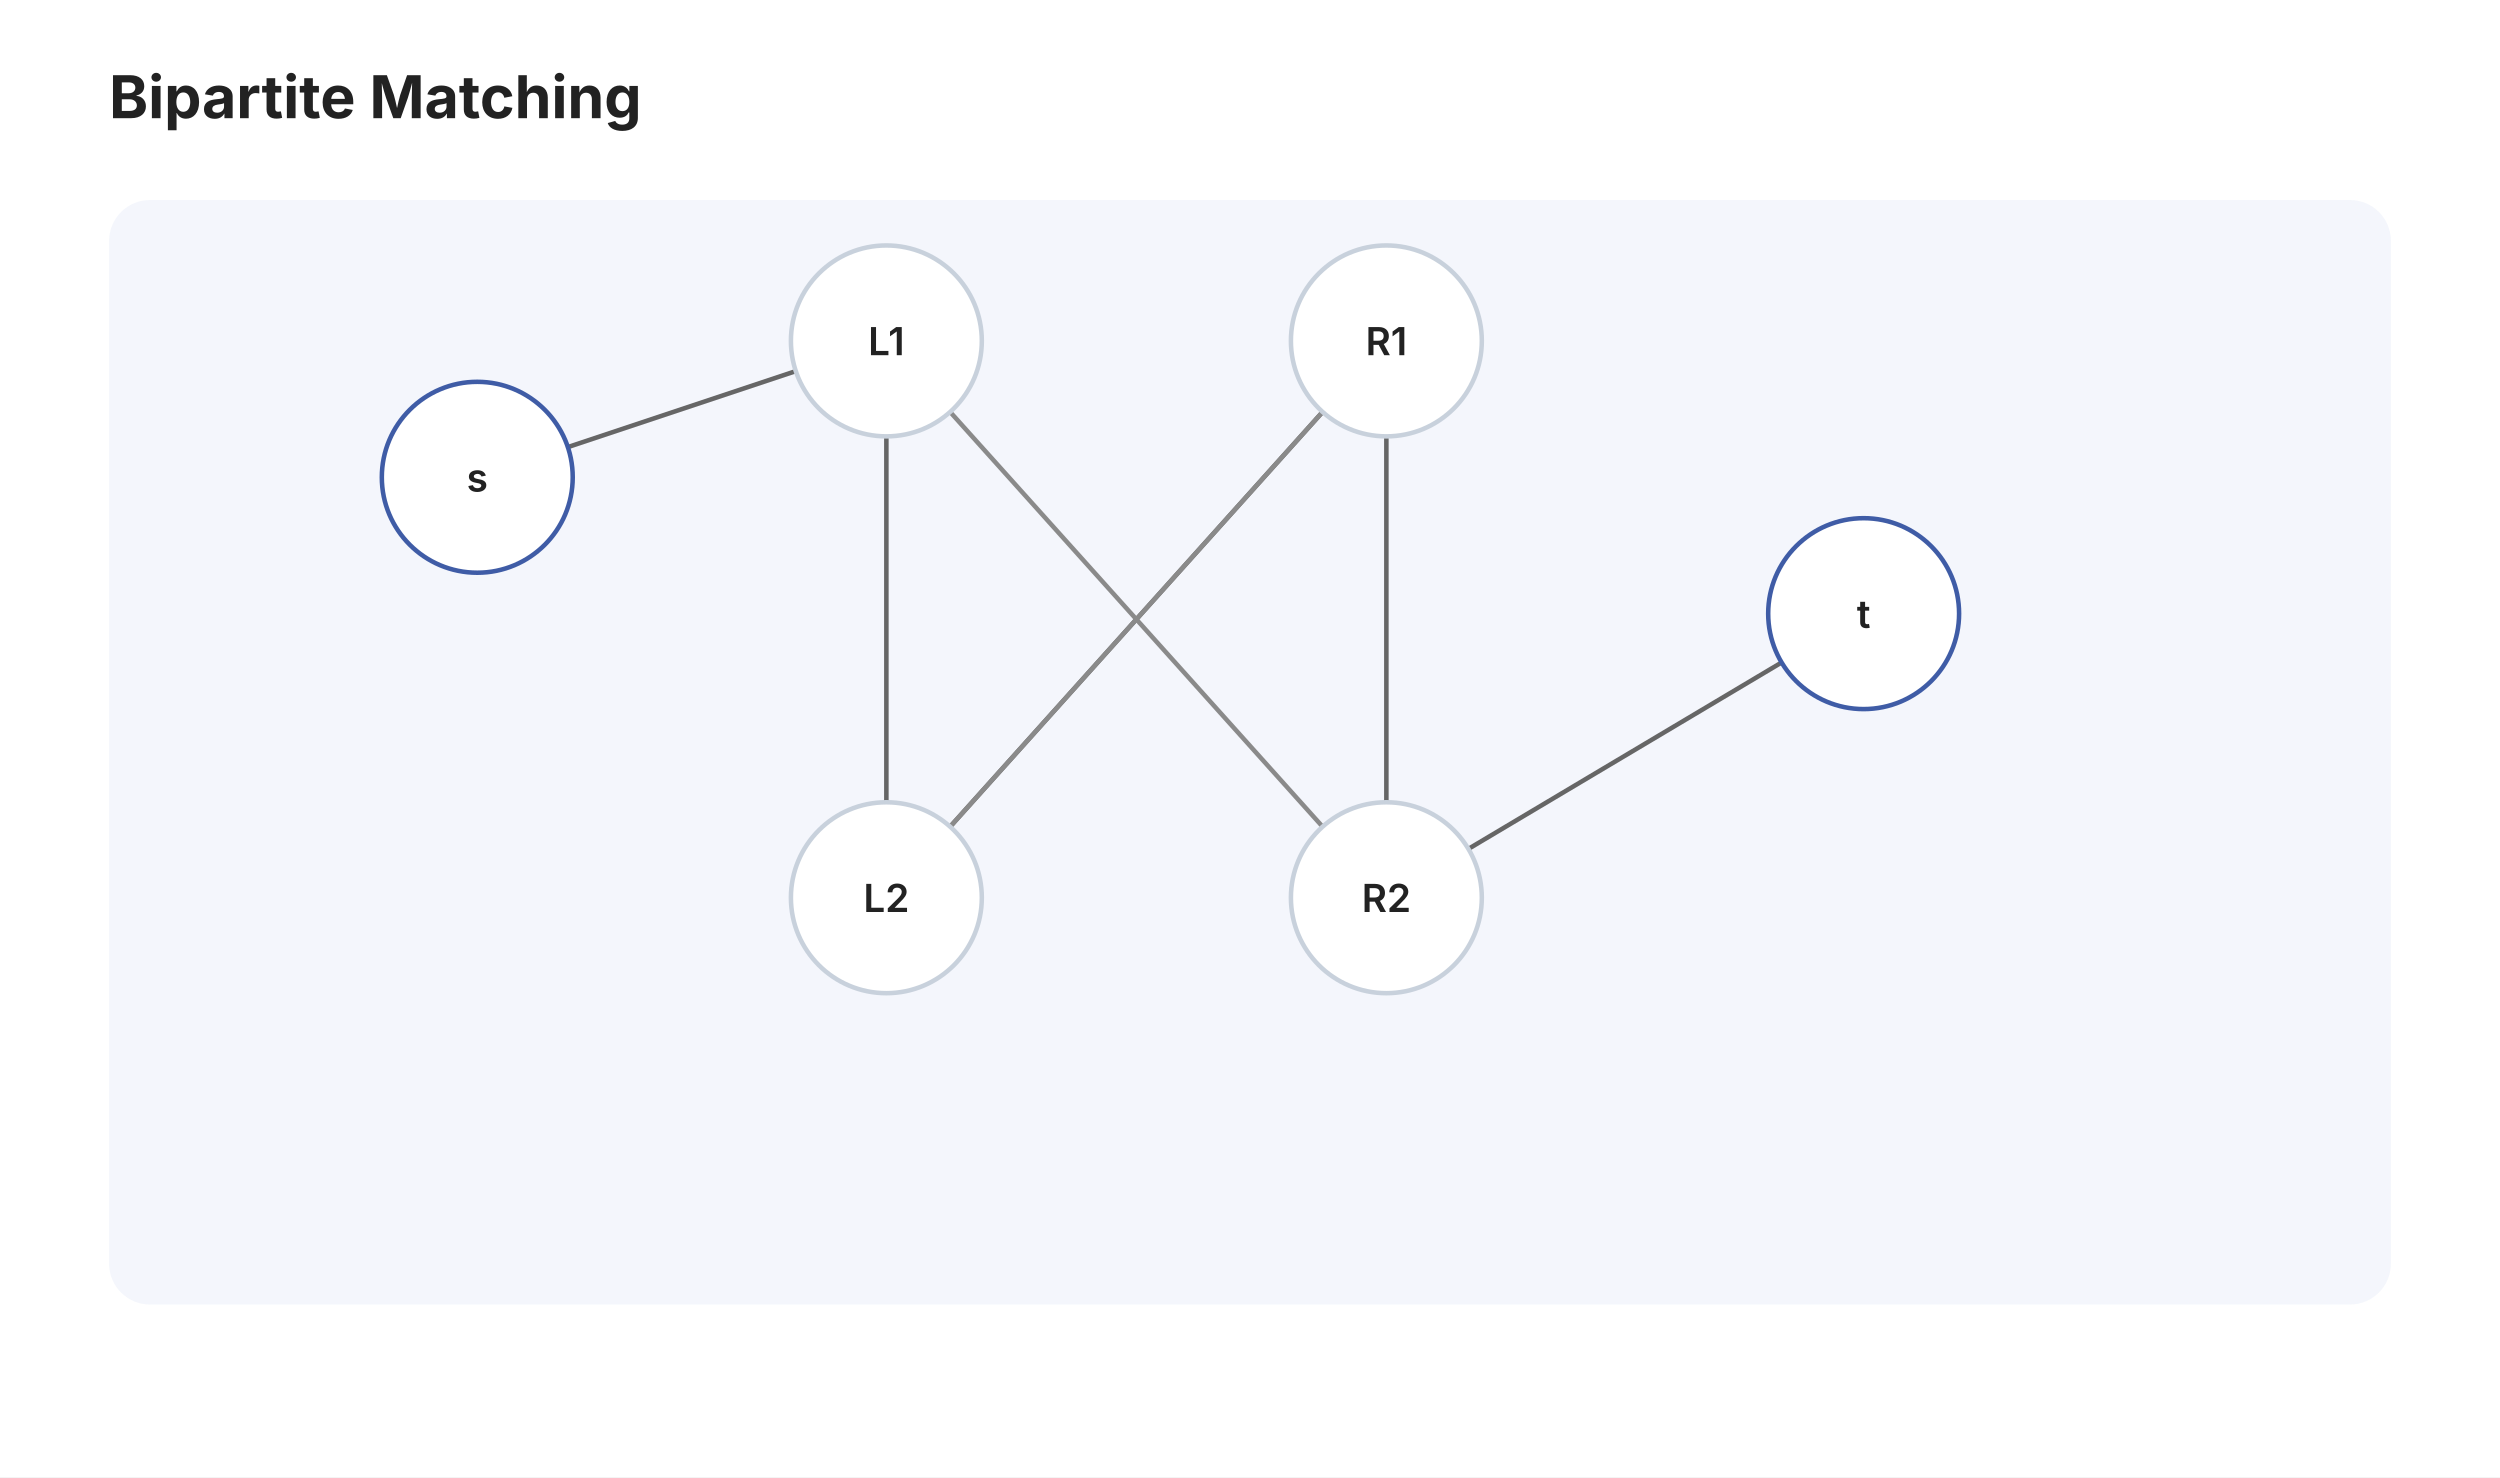
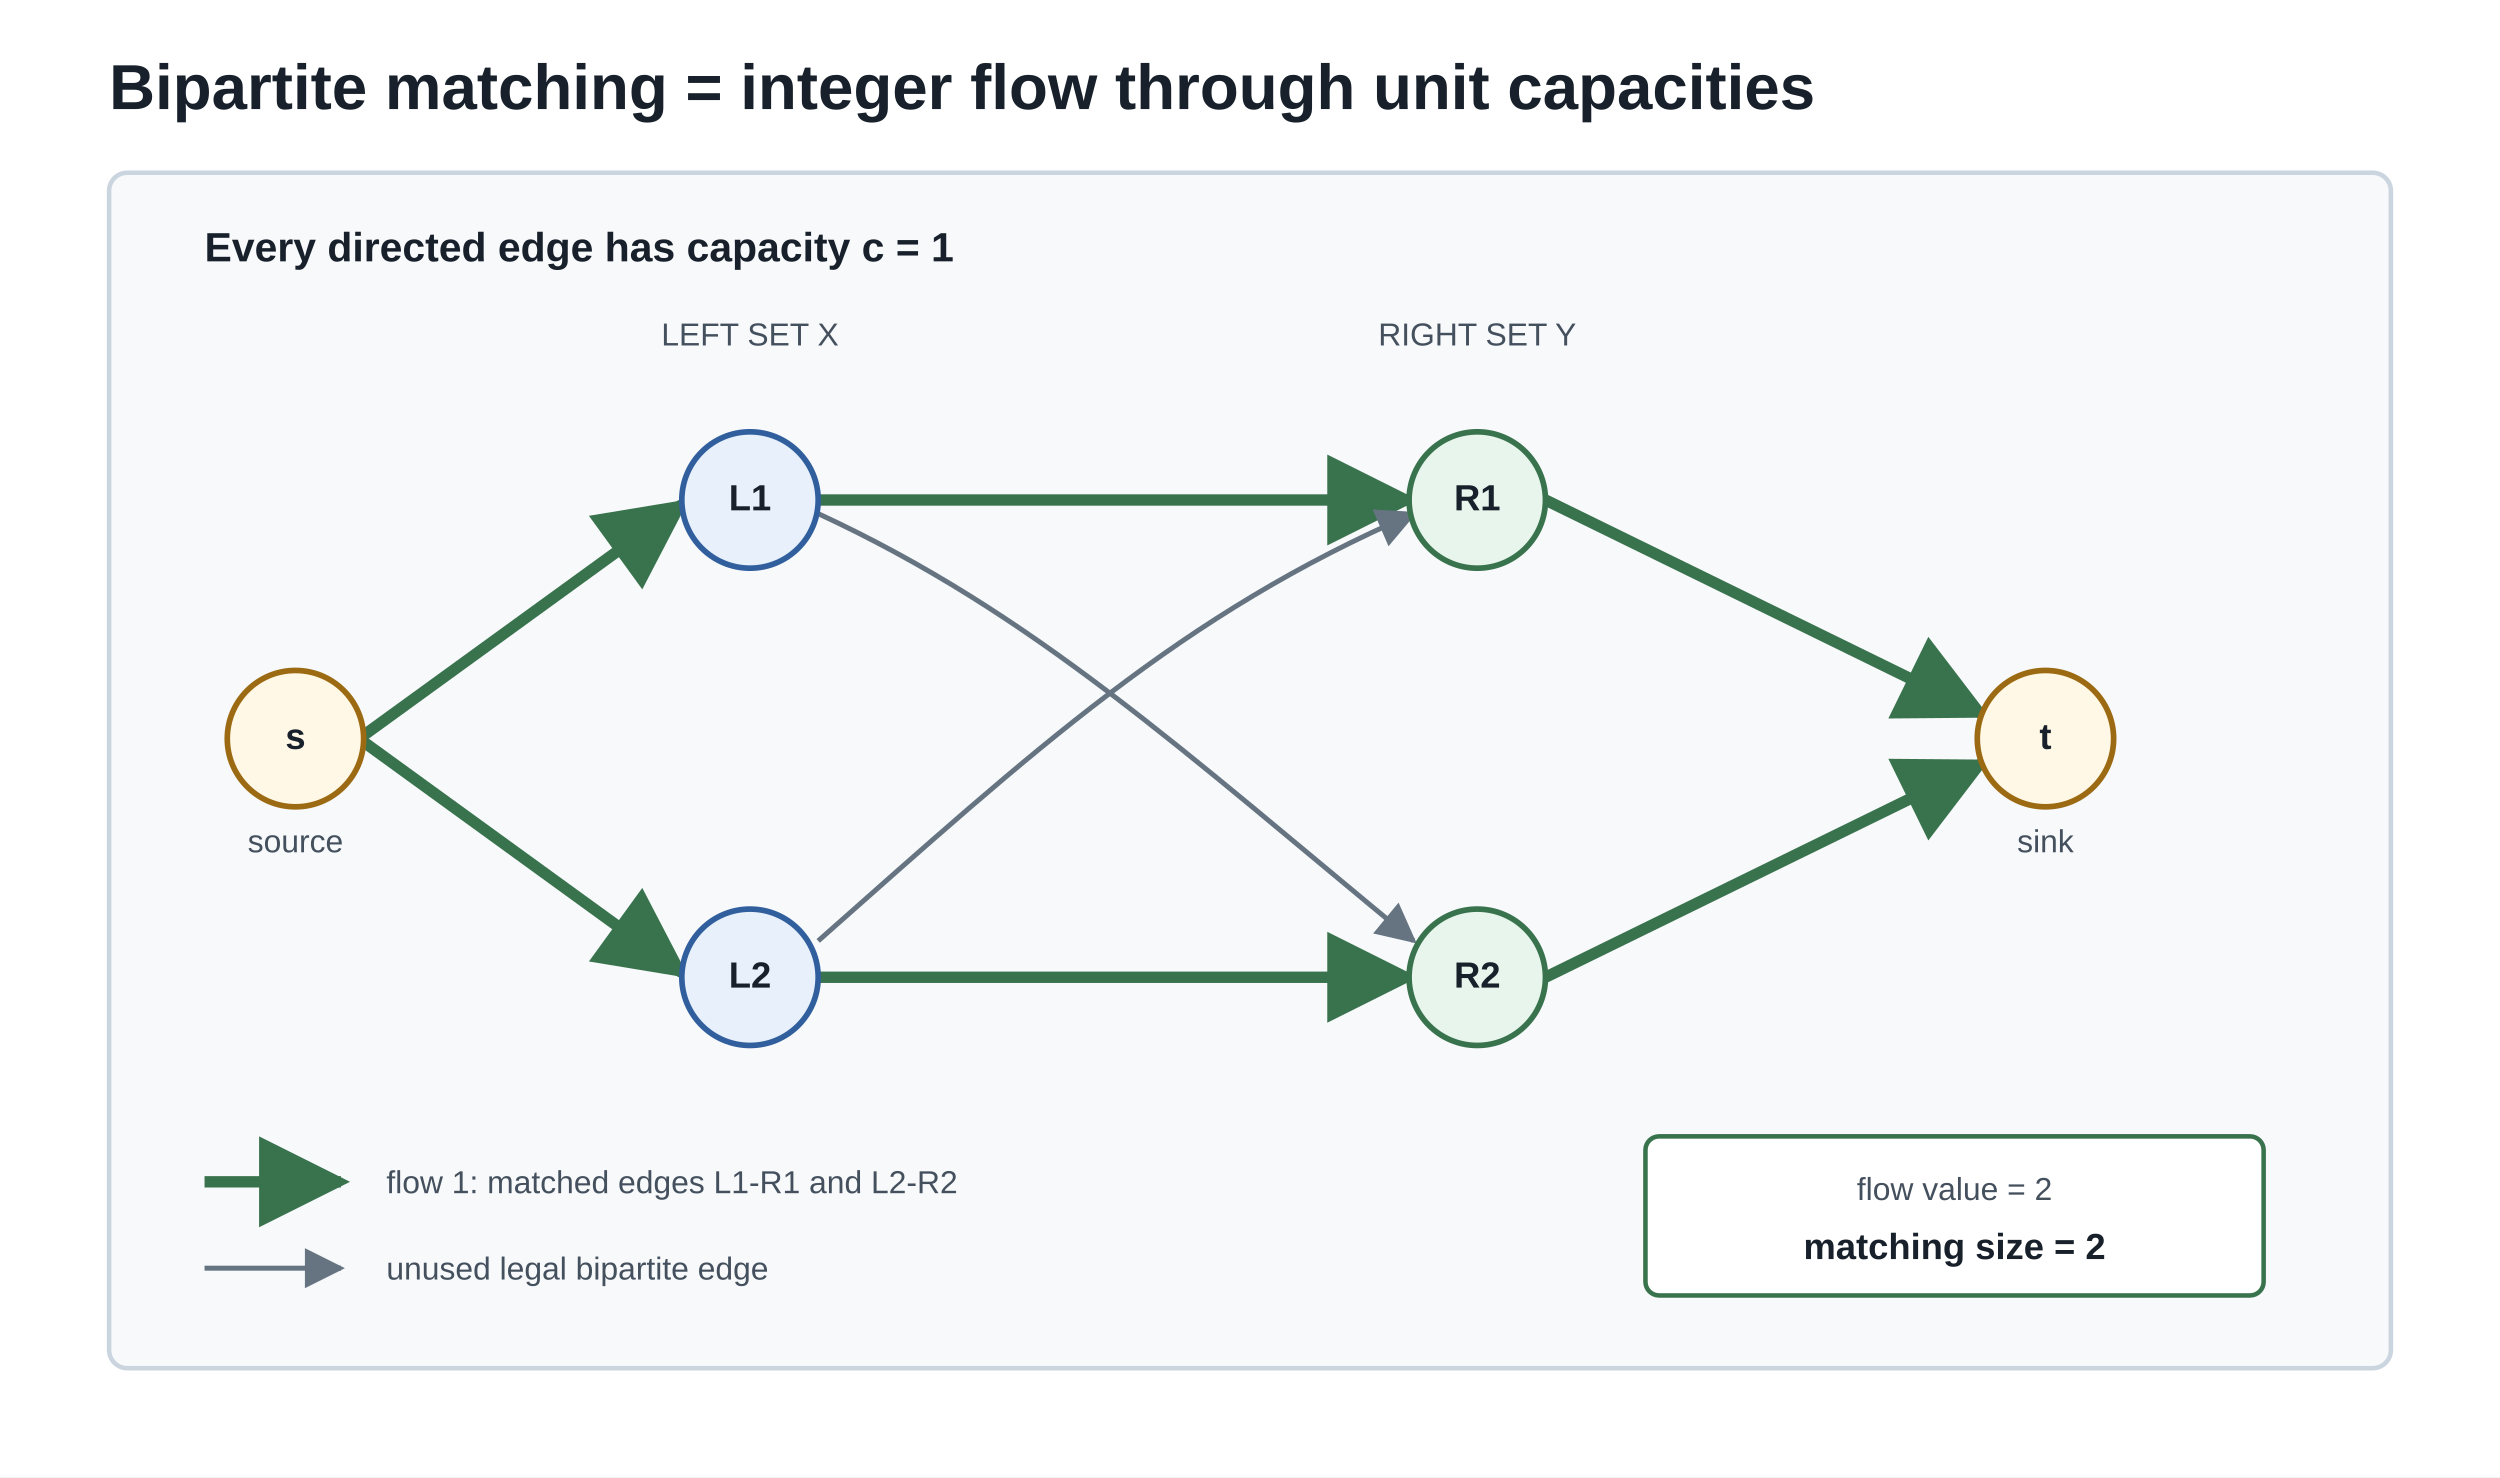
- <svg xmlns="http://www.w3.org/2000/svg" viewBox="0 0 1100 650" role="img" aria-label="Bipartite Matching">
+ <svg xmlns="http://www.w3.org/2000/svg" viewBox="0 0 1100 650" role="img" aria-labelledby="title desc">
  <defs>
-     <marker id="arrow" viewBox="0 0 10 10" refX="9" refY="5" markerWidth="8" markerHeight="8" orient="auto-start-reverse">
-       <path d="M 0 0 L 10 5 L 0 10 z" fill="#555" />
+     <marker id="arrow" viewBox="0 0 10 10" refX="9" refY="5" markerWidth="8" markerHeight="8" orient="auto">
+       <path d="M0 0 L10 5 L0 10 Z" fill="#667482" />
+     </marker>
+     <marker id="arrow-flow" viewBox="0 0 10 10" refX="9" refY="5" markerWidth="8" markerHeight="8" orient="auto">
+       <path d="M0 0 L10 5 L0 10 Z" fill="#39734d" />
    </marker>
    <style>
-       .title { font: 700 26px -apple-system, BlinkMacSystemFont, "Segoe UI", sans-serif; fill: #222; }
-       .label { font: 600 17px -apple-system, BlinkMacSystemFont, "Segoe UI", sans-serif; fill: #222; }
-       .small { font: 500 14px -apple-system, BlinkMacSystemFont, "Segoe UI", sans-serif; fill: #444; }
-       .tiny { font: 500 12px -apple-system, BlinkMacSystemFont, "Segoe UI", sans-serif; fill: #555; }
-       .box { fill: #fff; stroke: #c8d1dc; stroke-width: 2; rx: 8; }
-       .soft { fill: #f8fafc; stroke: #d8e0e8; stroke-width: 2; rx: 8; }
-       .accent { fill: #3f5ca6; stroke: #3f5ca6; }
-       .line { stroke: #555; stroke-width: 2; fill: none; marker-end: url(#arrow); }
-       .thin { stroke: #777; stroke-width: 1.6; fill: none; }
+       .title,.heading,.label,.small,.tiny{font-family:Arial}.title{font-size:28px;font-weight:700;fill:#18212b}.heading{font-size:18px;font-weight:700;fill:#18212b}.label{font-size:16px;font-weight:700;fill:#18212b}.small{font-size:14px;font-weight:500;fill:#44505d}.tiny{font-size:13px;font-weight:600;fill:#44505d}.panel{fill:#f7f9fb;stroke:#cbd5df;stroke-width:2}.source{fill:#fff8e6;stroke:#9b6a12;stroke-width:2.5}.left{fill:#e7f0fb;stroke:#315f9d;stroke-width:2.5}.right{fill:#e8f5ec;stroke:#39734d;stroke-width:2.5}.edge{fill:none;stroke:#667482;stroke-width:2.2;marker-end:url(#arrow)}.flow{fill:none;stroke:#39734d;stroke-width:5;marker-end:url(#arrow-flow)}
    </style>
  </defs>
-   <rect x="0" y="0" width="1100" height="650" fill="#ffffff" />
-   <text x="48" y="52" class="title">Bipartite Matching</text>
-   <rect x="48" y="88" width="1004" height="486" fill="#e3e9f7" opacity="0.40" rx="18" />
-   <path d="M 210.0 210.0 L 390.0 150.0" stroke="#666" stroke-width="2" fill="none" marker-end="url(#arrow)" />
-   <path d="M 390.0 150.0 L 390.0 395.0" stroke="#666" stroke-width="2" fill="none" marker-end="url(#arrow)" />
-   <path d="M 390.0 395.0 L 610.0 150.0" stroke="#666" stroke-width="2" fill="none" marker-end="url(#arrow)" />
-   <path d="M 610.0 150.0 L 610.0 395.0" stroke="#666" stroke-width="2" fill="none" marker-end="url(#arrow)" />
-   <path d="M 610.0 395.0 L 820.0 270.0" stroke="#666" stroke-width="2" fill="none" marker-end="url(#arrow)" />
-   <path d="M 390.0 150.0 L 610.0 395.0" stroke="#8a8a8a" stroke-width="2" fill="none" marker-end="url(#arrow)" />
-   <path d="M 390.0 395.0 L 610.0 150.0" stroke="#8a8a8a" stroke-width="2" fill="none" marker-end="url(#arrow)" />
-   <circle cx="210.0" cy="210.0" r="42.0" fill="#fff" stroke="#3f5ca6" stroke-width="2" />
-   <text x="210.0" y="210.0" class="label" text-anchor="middle" dominant-baseline="middle">s</text>
-   <circle cx="390.0" cy="150.0" r="42.0" fill="#fff" stroke="#c8d1dc" stroke-width="2" />
-   <text x="390.0" y="150.0" class="label" text-anchor="middle" dominant-baseline="middle">L1</text>
-   <circle cx="390.0" cy="395.0" r="42.0" fill="#fff" stroke="#c8d1dc" stroke-width="2" />
-   <text x="390.0" y="395.0" class="label" text-anchor="middle" dominant-baseline="middle">L2</text>
-   <circle cx="610.0" cy="150.0" r="42.0" fill="#fff" stroke="#c8d1dc" stroke-width="2" />
-   <text x="610.0" y="150.0" class="label" text-anchor="middle" dominant-baseline="middle">R1</text>
-   <circle cx="610.0" cy="395.0" r="42.0" fill="#fff" stroke="#c8d1dc" stroke-width="2" />
-   <text x="610.0" y="395.0" class="label" text-anchor="middle" dominant-baseline="middle">R2</text>
-   <circle cx="820.0" cy="270.0" r="42.0" fill="#fff" stroke="#3f5ca6" stroke-width="2" />
-   <text x="820.0" y="270.0" class="label" text-anchor="middle" dominant-baseline="middle">t</text>
+   <rect width="1100" height="650" fill="#fff" />
+   <text x="48" y="48" class="title">Bipartite matching = integer flow through unit capacities</text>
+   <rect x="48" y="76" width="1004" height="526" rx="8" class="panel" />
+   <text x="90" y="115" class="heading">Every directed edge has capacity c = 1</text>
+   <text x="330" y="152" text-anchor="middle" class="small">LEFT SET X</text>
+   <text x="650" y="152" text-anchor="middle" class="small">RIGHT SET Y</text>
+   <path id="edge-s-L1" d="M158 325 L300 222" class="flow" />
+   <path id="edge-s-L2" d="M158 325 L300 428" class="flow" />
+   <path id="edge-L1-R1" d="M360 220 H620" class="flow" />
+   <path id="edge-L1-R2" d="M360 226 C455 270 520 330 622 414" class="edge" />
+   <path id="edge-L2-R1" d="M360 414 C455 330 520 270 622 226" class="edge" />
+   <path id="edge-L2-R2" d="M360 430 H620" class="flow" />
+   <path id="edge-R1-t" d="M680 220 L872 314" class="flow" />
+   <path id="edge-R2-t" d="M680 430 L872 336" class="flow" />
+   <circle cx="130" cy="325" r="30" class="source" />
+   <circle cx="330" cy="220" r="30" class="left" />
+   <circle cx="330" cy="430" r="30" class="left" />
+   <circle cx="650" cy="220" r="30" class="right" />
+   <circle cx="650" cy="430" r="30" class="right" />
+   <circle cx="900" cy="325" r="30" class="source" />
+   <text x="130" y="325" text-anchor="middle" dominant-baseline="middle" class="label">s</text>
+   <text x="330" y="220" text-anchor="middle" dominant-baseline="middle" class="label">L1</text>
+   <text x="330" y="430" text-anchor="middle" dominant-baseline="middle" class="label">L2</text>
+   <text x="650" y="220" text-anchor="middle" dominant-baseline="middle" class="label">R1</text>
+   <text x="650" y="430" text-anchor="middle" dominant-baseline="middle" class="label">R2</text>
+   <text x="900" y="325" text-anchor="middle" dominant-baseline="middle" class="label">t</text>
+   <text x="130" y="375" text-anchor="middle" class="small">source</text>
+   <text x="900" y="375" text-anchor="middle" class="small">sink</text>
+   <line x1="90" y1="520" x2="150" y2="520" class="flow" />
+   <text x="170" y="525" class="small">flow 1: matched edges L1-R1 and L2-R2</text>
+   <line x1="90" y1="558" x2="150" y2="558" class="edge" />
+   <text x="170" y="563" class="small">unused legal bipartite edge</text>
+   <rect x="724" y="500" width="272" height="70" rx="6" fill="#fff" stroke="#39734d" stroke-width="2" />
+   <text x="860" y="528" text-anchor="middle" class="small">flow value = 2</text>
+   <text x="860" y="554" text-anchor="middle" class="label">matching size = 2</text>
</svg>
